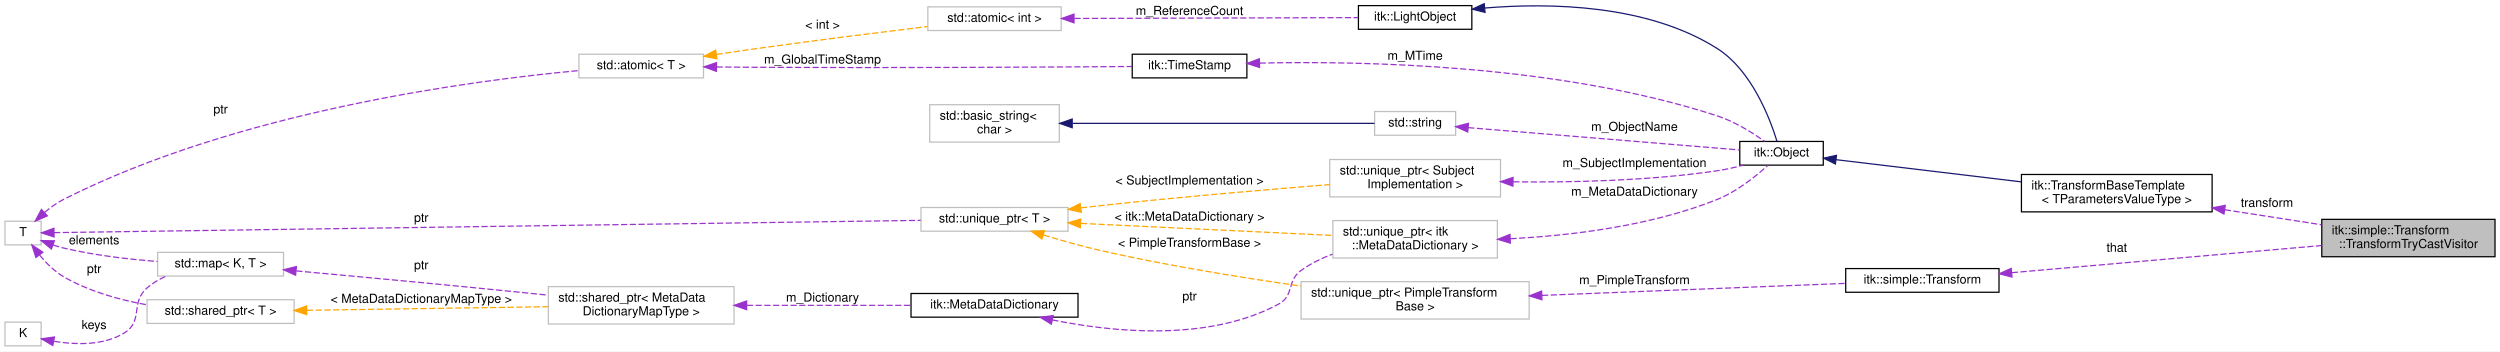
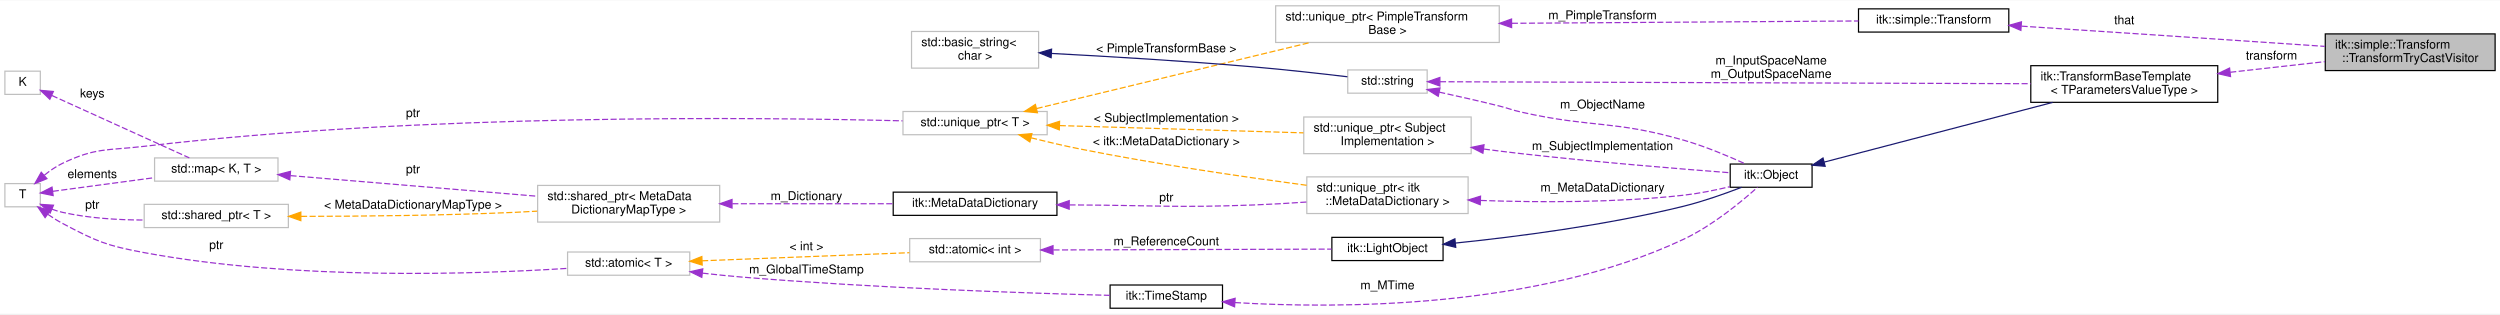
- <svg xmlns="http://www.w3.org/2000/svg" xmlns:xlink="http://www.w3.org/1999/xlink" width="2006pt" height="282pt" viewBox="0.00 0.00 2006.00 282.00">
-   <g id="graph0" class="graph" transform="scale(1 1) rotate(0) translate(4 278)">
-     <polygon fill="white" stroke="transparent" points="-4,4 -4,-278 2002,-278 2002,4 -4,4" />
+ <svg xmlns="http://www.w3.org/2000/svg" xmlns:xlink="http://www.w3.org/1999/xlink" width="2046pt" height="257pt" viewBox="0.00 0.00 2046.00 256.50">
+   <g id="graph0" class="graph" transform="scale(1 1) rotate(0) translate(4 252.5)">
+     <polygon fill="white" stroke="transparent" points="-4,4 -4,-252.5 2042,-252.5 2042,4 -4,4" />
    <g id="node1" class="node">
      <g id="a_node1">
        <a xlink:title=" ">
-           <polygon fill="#bfbfbf" stroke="black" points="1859,-72 1859,-102 1998,-102 1998,-72 1859,-72" />
-           <text text-anchor="start" x="1867" y="-90" font-family="Helvetica,sans-Serif" font-size="10.00">itk::simple::Transform</text>
-           <text text-anchor="middle" x="1928.5" y="-79" font-family="Helvetica,sans-Serif" font-size="10.00">::TransformTryCastVisitor</text>
+           <polygon fill="#bfbfbf" stroke="black" points="1899,-195 1899,-225 2038,-225 2038,-195 1899,-195" />
+           <text text-anchor="start" x="1907" y="-213" font-family="Helvetica,sans-Serif" font-size="10.00">itk::simple::Transform</text>
+           <text text-anchor="middle" x="1968.5" y="-202" font-family="Helvetica,sans-Serif" font-size="10.00">::TransformTryCastVisitor</text>
        </a>
      </g>
    </g>
    <g id="node2" class="node">
      <g id="a_node2">
        <a xlink:href="https://www.itk.org/Doxygen/html/classitk_1_1TransformBaseTemplate.html" xlink:title=" ">
-           <polygon fill="white" stroke="black" points="1618,-108 1618,-138 1771,-138 1771,-108 1618,-108" />
-           <text text-anchor="start" x="1626" y="-126" font-family="Helvetica,sans-Serif" font-size="10.00">itk::TransformBaseTemplate</text>
-           <text text-anchor="middle" x="1694.5" y="-115" font-family="Helvetica,sans-Serif" font-size="10.00">&lt; TParametersValueType &gt;</text>
+           <polygon fill="white" stroke="black" points="1658,-169 1658,-199 1811,-199 1811,-169 1658,-169" />
+           <text text-anchor="start" x="1666" y="-187" font-family="Helvetica,sans-Serif" font-size="10.00">itk::TransformBaseTemplate</text>
+           <text text-anchor="middle" x="1734.5" y="-176" font-family="Helvetica,sans-Serif" font-size="10.00">&lt; TParametersValueType &gt;</text>
        </a>
      </g>
    </g>
    <g id="edge1" class="edge">
-       <path fill="none" stroke="#9a32cd" stroke-dasharray="5,2" d="M1781.18,-109.7C1806.7,-105.74 1834.33,-101.46 1858.63,-97.69" />
-       <polygon fill="#9a32cd" stroke="#9a32cd" points="1780.49,-106.27 1771.14,-111.26 1781.56,-113.19 1780.49,-106.27" />
-       <text text-anchor="middle" x="1815" y="-112" font-family="Helvetica,sans-Serif" font-size="10.00"> transform</text>
+       <path fill="none" stroke="#9a32cd" stroke-dasharray="5,2" d="M1821.18,-193.6C1846.7,-196.46 1874.33,-199.56 1898.63,-202.28" />
+       <polygon fill="#9a32cd" stroke="#9a32cd" points="1821.47,-190.11 1811.14,-192.48 1820.69,-197.07 1821.47,-190.11" />
+       <text text-anchor="middle" x="1855" y="-204" font-family="Helvetica,sans-Serif" font-size="10.00"> transform</text>
    </g>
    <g id="node3" class="node">
      <g id="a_node3">
        <a xlink:href="https://www.itk.org/Doxygen/html/classitk_1_1Object.html" xlink:title=" ">
-           <polygon fill="white" stroke="black" points="1392,-145.5 1392,-164.5 1459,-164.5 1459,-145.5 1392,-145.5" />
-           <text text-anchor="middle" x="1425.5" y="-152.5" font-family="Helvetica,sans-Serif" font-size="10.00">itk::Object</text>
+           <polygon fill="white" stroke="black" points="1412,-99.5 1412,-118.5 1479,-118.5 1479,-99.5 1412,-99.5" />
+           <text text-anchor="middle" x="1445.5" y="-106.5" font-family="Helvetica,sans-Serif" font-size="10.00">itk::Object</text>
        </a>
      </g>
    </g>
    <g id="edge2" class="edge">
-       <path fill="none" stroke="midnightblue" d="M1469.19,-149.88C1509.16,-145.09 1569.78,-137.83 1617.93,-132.06" />
-       <polygon fill="midnightblue" stroke="midnightblue" points="1468.75,-146.41 1459.24,-151.08 1469.58,-153.36 1468.75,-146.41" />
+       <path fill="none" stroke="midnightblue" d="M1488.89,-120.08C1538.42,-133.02 1620.59,-154.49 1675.88,-168.94" />
+       <polygon fill="midnightblue" stroke="midnightblue" points="1489.7,-116.67 1479.14,-117.53 1487.93,-123.45 1489.7,-116.67" />
    </g>
    <g id="node4" class="node">
      <g id="a_node4">
        <a xlink:href="https://www.itk.org/Doxygen/html/classitk_1_1LightObject.html" xlink:title=" ">
-           <polygon fill="white" stroke="black" points="1086,-254.5 1086,-273.5 1177,-273.5 1177,-254.5 1086,-254.5" />
-           <text text-anchor="middle" x="1131.5" y="-261.5" font-family="Helvetica,sans-Serif" font-size="10.00">itk::LightObject</text>
+           <polygon fill="white" stroke="black" points="1086,-39.5 1086,-58.5 1177,-58.5 1177,-39.5 1086,-39.5" />
+           <text text-anchor="middle" x="1131.5" y="-46.5" font-family="Helvetica,sans-Serif" font-size="10.00">itk::LightObject</text>
        </a>
      </g>
    </g>
    <g id="edge3" class="edge">
-       <path fill="none" stroke="midnightblue" d="M1187.36,-271.56C1239.48,-275.87 1317.98,-274.62 1374,-239 1401.71,-221.38 1416.34,-182.58 1421.87,-164.56" />
-       <polygon fill="midnightblue" stroke="midnightblue" points="1187.59,-268.07 1177.31,-270.64 1186.94,-275.04 1187.59,-268.07" />
+       <path fill="none" stroke="midnightblue" d="M1187.21,-53.83C1236.55,-58.91 1310.84,-68.39 1374,-84 1390.14,-87.99 1407.76,-94.24 1421.35,-99.49" />
+       <polygon fill="midnightblue" stroke="midnightblue" points="1187.37,-50.33 1177.07,-52.81 1186.67,-57.29 1187.37,-50.33" />
    </g>
    <g id="node5" class="node">
      <g id="a_node5">
        <a xlink:title=" ">
-           <polygon fill="white" stroke="#bfbfbf" points="740.5,-253.5 740.5,-272.5 847.5,-272.5 847.5,-253.5 740.5,-253.5" />
-           <text text-anchor="middle" x="794" y="-260.5" font-family="Helvetica,sans-Serif" font-size="10.00">std::atomic&lt; int &gt;</text>
+           <polygon fill="white" stroke="#bfbfbf" points="740.5,-38.5 740.5,-57.5 847.5,-57.5 847.5,-38.5 740.5,-38.5" />
+           <text text-anchor="middle" x="794" y="-45.5" font-family="Helvetica,sans-Serif" font-size="10.00">std::atomic&lt; int &gt;</text>
        </a>
      </g>
    </g>
    <g id="edge4" class="edge">
-       <path fill="none" stroke="#9a32cd" stroke-dasharray="5,2" d="M858.12,-263.19C924.52,-263.39 1027.32,-263.69 1085.79,-263.87" />
-       <polygon fill="#9a32cd" stroke="#9a32cd" points="857.8,-259.69 847.79,-263.16 857.78,-266.69 857.8,-259.69" />
-       <text text-anchor="middle" x="950.5" y="-266" font-family="Helvetica,sans-Serif" font-size="10.00"> m_ReferenceCount</text>
+       <path fill="none" stroke="#9a32cd" stroke-dasharray="5,2" d="M858.12,-48.19C924.52,-48.39 1027.32,-48.69 1085.79,-48.87" />
+       <polygon fill="#9a32cd" stroke="#9a32cd" points="857.8,-44.69 847.79,-48.16 857.78,-51.69 857.8,-44.69" />
+       <text text-anchor="middle" x="950.5" y="-52" font-family="Helvetica,sans-Serif" font-size="10.00"> m_ReferenceCount</text>
    </g>
    <g id="node6" class="node">
      <g id="a_node6">
        <a xlink:title="STL class.">
-           <polygon fill="white" stroke="#bfbfbf" points="460.5,-215.5 460.5,-234.5 560.5,-234.5 560.5,-215.5 460.5,-215.5" />
-           <text text-anchor="middle" x="510.5" y="-222.5" font-family="Helvetica,sans-Serif" font-size="10.00">std::atomic&lt; T &gt;</text>
+           <polygon fill="white" stroke="#bfbfbf" points="460.5,-27.5 460.5,-46.5 560.5,-46.5 560.5,-27.5 460.5,-27.5" />
+           <text text-anchor="middle" x="510.5" y="-34.5" font-family="Helvetica,sans-Serif" font-size="10.00">std::atomic&lt; T &gt;</text>
        </a>
      </g>
    </g>
    <g id="edge5" class="edge">
-       <path fill="none" stroke="orange" stroke-dasharray="5,2" d="M570.94,-234.33C581.61,-235.93 592.63,-237.55 603,-239 649.26,-245.46 701.98,-252.06 740.12,-256.7" />
-       <polygon fill="orange" stroke="orange" points="571.26,-230.83 560.85,-232.79 570.21,-237.76 571.26,-230.83" />
-       <text text-anchor="middle" x="656" y="-255" font-family="Helvetica,sans-Serif" font-size="10.00"> &lt; int &gt;</text>
+       <path fill="none" stroke="orange" stroke-dasharray="5,2" d="M570.58,-39.31C620.71,-41.27 691.98,-44.05 740.23,-45.94" />
+       <polygon fill="orange" stroke="orange" points="570.66,-35.81 560.53,-38.92 570.39,-42.8 570.66,-35.81" />
+       <text text-anchor="middle" x="656" y="-48" font-family="Helvetica,sans-Serif" font-size="10.00"> &lt; int &gt;</text>
    </g>
    <g id="node18" class="node">
      <g id="a_node18">
        <a xlink:href="https://www.itk.org/Doxygen/html/classitk_1_1TimeStamp.html" xlink:title=" ">
-           <polygon fill="white" stroke="black" points="904.5,-215.5 904.5,-234.5 996.5,-234.5 996.5,-215.5 904.5,-215.5" />
-           <text text-anchor="middle" x="950.5" y="-222.5" font-family="Helvetica,sans-Serif" font-size="10.00">itk::TimeStamp</text>
+           <polygon fill="white" stroke="black" points="904.5,-0.5 904.5,-19.5 996.5,-19.5 996.5,-0.5 904.5,-0.5" />
+           <text text-anchor="middle" x="950.5" y="-7.5" font-family="Helvetica,sans-Serif" font-size="10.00">itk::TimeStamp</text>
        </a>
      </g>
    </g>
    <g id="edge22" class="edge">
-       <path fill="none" stroke="#9a32cd" stroke-dasharray="5,2" d="M570.97,-224.26C581.63,-224.15 592.65,-224.06 603,-224 711.13,-223.41 838.24,-224.14 904.37,-224.63" />
-       <polygon fill="#9a32cd" stroke="#9a32cd" points="570.85,-220.76 560.89,-224.36 570.92,-227.76 570.85,-220.76" />
-       <text text-anchor="middle" x="656" y="-227" font-family="Helvetica,sans-Serif" font-size="10.00"> m_GlobalTimeStamp</text>
+       <path fill="none" stroke="#9a32cd" stroke-dasharray="5,2" d="M570.91,-29.21C581.58,-28 592.61,-26.86 603,-26 710.87,-17.04 838.09,-12.77 904.3,-11.03" />
+       <polygon fill="#9a32cd" stroke="#9a32cd" points="570.34,-25.76 560.82,-30.4 571.16,-32.71 570.34,-25.76" />
+       <text text-anchor="middle" x="656" y="-29" font-family="Helvetica,sans-Serif" font-size="10.00"> m_GlobalTimeStamp</text>
    </g>
    <g id="node7" class="node">
      <g id="a_node7">
        <a xlink:title=" ">
-           <polygon fill="white" stroke="#bfbfbf" points="0,-81.5 0,-100.5 29,-100.5 29,-81.5 0,-81.5" />
-           <text text-anchor="middle" x="14.5" y="-88.5" font-family="Helvetica,sans-Serif" font-size="10.00">T</text>
+           <polygon fill="white" stroke="#bfbfbf" points="0,-83.5 0,-102.5 29,-102.5 29,-83.5 0,-83.5" />
+           <text text-anchor="middle" x="14.5" y="-90.5" font-family="Helvetica,sans-Serif" font-size="10.00">T</text>
        </a>
      </g>
    </g>
    <g id="edge6" class="edge">
-       <path fill="none" stroke="#9a32cd" stroke-dasharray="5,2" d="M31.78,-107.53C36.38,-111.45 41.62,-115.28 47,-118 186.39,-188.45 372.84,-213.23 460.3,-221.35" />
-       <polygon fill="#9a32cd" stroke="#9a32cd" points="33.99,-104.8 24.27,-100.59 29.24,-109.94 33.99,-104.8" />
-       <text text-anchor="middle" x="173" y="-187" font-family="Helvetica,sans-Serif" font-size="10.00"> ptr</text>
+       <path fill="none" stroke="#9a32cd" stroke-dasharray="5,2" d="M35.21,-77.3C39,-74.66 43.03,-72.1 47,-70 74.95,-55.19 82.9,-51.77 114,-46 236.9,-23.21 384.95,-28.27 460.27,-33.11" />
+       <polygon fill="#9a32cd" stroke="#9a32cd" points="32.9,-74.66 26.94,-83.42 37.06,-80.29 32.9,-74.66" />
+       <text text-anchor="middle" x="173" y="-49" font-family="Helvetica,sans-Serif" font-size="10.00"> ptr</text>
    </g>
    <g id="node11" class="node">
      <g id="a_node11">
        <a xlink:title="STL class.">
-           <polygon fill="white" stroke="#bfbfbf" points="122.5,-56.5 122.5,-75.5 223.5,-75.5 223.5,-56.5 122.5,-56.5" />
-           <text text-anchor="middle" x="173" y="-63.5" font-family="Helvetica,sans-Serif" font-size="10.00">std::map&lt; K, T &gt;</text>
+           <polygon fill="white" stroke="#bfbfbf" points="122.5,-104.5 122.5,-123.5 223.5,-123.5 223.5,-104.5 122.5,-104.5" />
+           <text text-anchor="middle" x="173" y="-111.5" font-family="Helvetica,sans-Serif" font-size="10.00">std::map&lt; K, T &gt;</text>
        </a>
      </g>
    </g>
    <g id="edge12" class="edge">
-       <path fill="none" stroke="#9a32cd" stroke-dasharray="5,2" d="M38.68,-81.4C41.45,-80.48 44.27,-79.65 47,-79 71.41,-73.19 99.11,-69.97 122.22,-68.2" />
-       <polygon fill="#9a32cd" stroke="#9a32cd" points="37.22,-78.2 29.06,-84.95 39.65,-84.77 37.22,-78.2" />
-       <text text-anchor="middle" x="71.5" y="-82" font-family="Helvetica,sans-Serif" font-size="10.00"> elements</text>
+       <path fill="none" stroke="#9a32cd" stroke-dasharray="5,2" d="M39.19,-96.18C61.16,-99.13 94.54,-103.61 122.35,-107.34" />
+       <polygon fill="#9a32cd" stroke="#9a32cd" points="39.49,-92.69 29.11,-94.83 38.56,-99.63 39.49,-92.69" />
+       <text text-anchor="middle" x="71.5" y="-107" font-family="Helvetica,sans-Serif" font-size="10.00"> elements</text>
    </g>
    <g id="node13" class="node">
      <g id="a_node13">
        <a xlink:title="STL class.">
-           <polygon fill="white" stroke="#bfbfbf" points="114,-18.5 114,-37.5 232,-37.5 232,-18.5 114,-18.5" />
-           <text text-anchor="middle" x="173" y="-25.5" font-family="Helvetica,sans-Serif" font-size="10.00">std::shared_ptr&lt; T &gt;</text>
+           <polygon fill="white" stroke="#bfbfbf" points="114,-66.5 114,-85.5 232,-85.5 232,-66.5 114,-66.5" />
+           <text text-anchor="middle" x="173" y="-73.5" font-family="Helvetica,sans-Serif" font-size="10.00">std::shared_ptr&lt; T &gt;</text>
        </a>
      </g>
    </g>
    <g id="edge14" class="edge">
-       <path fill="none" stroke="#9a32cd" stroke-dasharray="5,2" d="M27.79,-73.27C33.02,-66.94 39.63,-60.31 47,-56 67.16,-44.21 91.81,-37.38 113.87,-33.43" />
-       <polygon fill="#9a32cd" stroke="#9a32cd" points="24.82,-71.39 21.56,-81.47 30.4,-75.62 24.82,-71.39" />
-       <text text-anchor="middle" x="71.5" y="-59" font-family="Helvetica,sans-Serif" font-size="10.00"> ptr</text>
+       <path fill="none" stroke="#9a32cd" stroke-dasharray="5,2" d="M38.41,-81.59C41.25,-80.54 44.15,-79.64 47,-79 68.5,-74.17 92.6,-72.7 113.86,-72.68" />
+       <polygon fill="#9a32cd" stroke="#9a32cd" points="37.04,-78.37 29.21,-85.5 39.78,-84.81 37.04,-78.37" />
+       <text text-anchor="middle" x="71.5" y="-82" font-family="Helvetica,sans-Serif" font-size="10.00"> ptr</text>
    </g>
    <g id="node14" class="node">
      <g id="a_node14">
        <a xlink:title="STL class.">
-           <polygon fill="white" stroke="#bfbfbf" points="735,-92.5 735,-111.5 853,-111.5 853,-92.5 735,-92.5" />
-           <text text-anchor="middle" x="794" y="-99.5" font-family="Helvetica,sans-Serif" font-size="10.00">std::unique_ptr&lt; T &gt;</text>
+           <polygon fill="white" stroke="#bfbfbf" points="735,-142.5 735,-161.5 853,-161.5 853,-142.5 735,-142.5" />
+           <text text-anchor="middle" x="794" y="-149.5" font-family="Helvetica,sans-Serif" font-size="10.00">std::unique_ptr&lt; T &gt;</text>
        </a>
      </g>
    </g>
    <g id="edge16" class="edge">
-       <path fill="none" stroke="#9a32cd" stroke-dasharray="5,2" d="M39.35,-91.34C145.51,-92.84 576.82,-98.94 734.72,-101.18" />
-       <polygon fill="#9a32cd" stroke="#9a32cd" points="39.37,-87.84 29.32,-91.2 39.27,-94.84 39.37,-87.84" />
-       <text text-anchor="middle" x="334" y="-100" font-family="Helvetica,sans-Serif" font-size="10.00"> ptr</text>
+       <path fill="none" stroke="#9a32cd" stroke-dasharray="5,2" d="M32.37,-109.43C36.84,-113.04 41.86,-116.53 47,-119 74.42,-132.18 83.79,-129.45 114,-133 342.39,-159.84 616.81,-156.82 734.62,-153.85" />
+       <polygon fill="#9a32cd" stroke="#9a32cd" points="34.39,-106.54 24.57,-102.54 29.75,-111.78 34.39,-106.54" />
+       <text text-anchor="middle" x="334" y="-157" font-family="Helvetica,sans-Serif" font-size="10.00"> ptr</text>
    </g>
    <g id="node8" class="node">
      <g id="a_node8">
        <a xlink:title=" ">
-           <polygon fill="white" stroke="#bfbfbf" points="1065.5,-71 1065.5,-101 1197.5,-101 1197.5,-71 1065.5,-71" />
-           <text text-anchor="start" x="1073.5" y="-89" font-family="Helvetica,sans-Serif" font-size="10.00">std::unique_ptr&lt; itk</text>
-           <text text-anchor="middle" x="1131.5" y="-78" font-family="Helvetica,sans-Serif" font-size="10.00">::MetaDataDictionary &gt;</text>
+           <polygon fill="white" stroke="#bfbfbf" points="1065.5,-78 1065.5,-108 1197.5,-108 1197.5,-78 1065.5,-78" />
+           <text text-anchor="start" x="1073.5" y="-96" font-family="Helvetica,sans-Serif" font-size="10.00">std::unique_ptr&lt; itk</text>
+           <text text-anchor="middle" x="1131.5" y="-85" font-family="Helvetica,sans-Serif" font-size="10.00">::MetaDataDictionary &gt;</text>
        </a>
      </g>
    </g>
    <g id="edge7" class="edge">
-       <path fill="none" stroke="#9a32cd" stroke-dasharray="5,2" d="M1207.95,-86.43C1256.85,-88.99 1321.06,-96.73 1374,-118 1389.73,-124.32 1405.04,-136.68 1414.6,-145.37" />
-       <polygon fill="#9a32cd" stroke="#9a32cd" points="1207.91,-82.92 1197.76,-85.96 1207.59,-89.92 1207.91,-82.92" />
-       <text text-anchor="middle" x="1307.5" y="-121" font-family="Helvetica,sans-Serif" font-size="10.00"> m_MetaDataDictionary</text>
+       <path fill="none" stroke="#9a32cd" stroke-dasharray="5,2" d="M1207.81,-88.7C1255.57,-87.03 1318.59,-86.79 1374,-93 1386.47,-94.4 1399.96,-97.14 1411.76,-99.97" />
+       <polygon fill="#9a32cd" stroke="#9a32cd" points="1207.41,-85.21 1197.55,-89.09 1207.68,-92.21 1207.41,-85.21" />
+       <text text-anchor="middle" x="1307.5" y="-96" font-family="Helvetica,sans-Serif" font-size="10.00"> m_MetaDataDictionary</text>
    </g>
    <g id="node9" class="node">
      <g id="a_node9">
        <a xlink:href="https://www.itk.org/Doxygen/html/classitk_1_1MetaDataDictionary.html" xlink:title=" ">
-           <polygon fill="white" stroke="black" points="727,-23.5 727,-42.5 861,-42.5 861,-23.5 727,-23.5" />
-           <text text-anchor="middle" x="794" y="-30.5" font-family="Helvetica,sans-Serif" font-size="10.00">itk::MetaDataDictionary</text>
+           <polygon fill="white" stroke="black" points="727,-76.5 727,-95.5 861,-95.5 861,-76.5 727,-76.5" />
+           <text text-anchor="middle" x="794" y="-83.5" font-family="Helvetica,sans-Serif" font-size="10.00">itk::MetaDataDictionary</text>
        </a>
      </g>
    </g>
    <g id="edge8" class="edge">
-       <path fill="none" stroke="#9a32cd" stroke-dasharray="5,2" d="M840.37,-21.32C888.51,-11.52 965.3,-3.49 1022,-34 1034.7,-40.83 1028.31,-52.55 1040,-61 1047.53,-66.44 1056.19,-70.7 1065.11,-74.04" />
-       <polygon fill="#9a32cd" stroke="#9a32cd" points="839.6,-17.9 830.55,-23.42 841.07,-24.75 839.6,-17.9" />
-       <text text-anchor="middle" x="950.5" y="-37" font-family="Helvetica,sans-Serif" font-size="10.00"> ptr</text>
+       <path fill="none" stroke="#9a32cd" stroke-dasharray="5,2" d="M871.23,-85.05C873.85,-85.03 876.45,-85.02 879,-85 942.55,-84.62 958.49,-82.66 1022,-85 1036.06,-85.52 1051.13,-86.41 1065.42,-87.42" />
+       <polygon fill="#9a32cd" stroke="#9a32cd" points="871,-81.55 861.03,-85.14 871.06,-88.55 871,-81.55" />
+       <text text-anchor="middle" x="950.5" y="-88" font-family="Helvetica,sans-Serif" font-size="10.00"> ptr</text>
    </g>
    <g id="node10" class="node">
      <g id="a_node10">
        <a xlink:title=" ">
-           <polygon fill="white" stroke="#bfbfbf" points="436,-18 436,-48 585,-48 585,-18 436,-18" />
-           <text text-anchor="start" x="444" y="-36" font-family="Helvetica,sans-Serif" font-size="10.00">std::shared_ptr&lt; MetaData</text>
-           <text text-anchor="middle" x="510.5" y="-25" font-family="Helvetica,sans-Serif" font-size="10.00">DictionaryMapType &gt;</text>
+           <polygon fill="white" stroke="#bfbfbf" points="436,-71 436,-101 585,-101 585,-71 436,-71" />
+           <text text-anchor="start" x="444" y="-89" font-family="Helvetica,sans-Serif" font-size="10.00">std::shared_ptr&lt; MetaData</text>
+           <text text-anchor="middle" x="510.5" y="-78" font-family="Helvetica,sans-Serif" font-size="10.00">DictionaryMapType &gt;</text>
        </a>
      </g>
    </g>
    <g id="edge9" class="edge">
-       <path fill="none" stroke="#9a32cd" stroke-dasharray="5,2" d="M595.29,-33C637.24,-33 687.31,-33 726.57,-33" />
-       <polygon fill="#9a32cd" stroke="#9a32cd" points="595.09,-29.5 585.09,-33 595.09,-36.5 595.09,-29.5" />
-       <text text-anchor="middle" x="656" y="-36" font-family="Helvetica,sans-Serif" font-size="10.00"> m_Dictionary</text>
+       <path fill="none" stroke="#9a32cd" stroke-dasharray="5,2" d="M595.29,-86C637.24,-86 687.31,-86 726.57,-86" />
+       <polygon fill="#9a32cd" stroke="#9a32cd" points="595.09,-82.5 585.09,-86 595.09,-89.5 595.09,-82.5" />
+       <text text-anchor="middle" x="656" y="-89" font-family="Helvetica,sans-Serif" font-size="10.00"> m_Dictionary</text>
    </g>
    <g id="edge10" class="edge">
-       <path fill="none" stroke="#9a32cd" stroke-dasharray="5,2" d="M233.75,-60.62C283.16,-56.11 355.16,-49.39 418,-43 423.72,-42.42 429.65,-41.8 435.6,-41.17" />
-       <polygon fill="#9a32cd" stroke="#9a32cd" points="233.2,-57.15 223.56,-61.55 233.83,-64.12 233.2,-57.15" />
-       <text text-anchor="middle" x="334" y="-62" font-family="Helvetica,sans-Serif" font-size="10.00"> ptr</text>
+       <path fill="none" stroke="#9a32cd" stroke-dasharray="5,2" d="M233.71,-109.02C290.23,-104.3 375.21,-97.21 435.9,-92.14" />
+       <polygon fill="#9a32cd" stroke="#9a32cd" points="233.18,-105.55 223.5,-109.87 233.76,-112.52 233.18,-105.55" />
+       <text text-anchor="middle" x="334" y="-111" font-family="Helvetica,sans-Serif" font-size="10.00"> ptr</text>
    </g>
    <g id="node12" class="node">
      <g id="a_node12">
        <a xlink:title=" ">
-           <polygon fill="white" stroke="#bfbfbf" points="0,-0.5 0,-19.5 29,-19.5 29,-0.5 0,-0.5" />
-           <text text-anchor="middle" x="14.5" y="-7.5" font-family="Helvetica,sans-Serif" font-size="10.00">K</text>
+           <polygon fill="white" stroke="#bfbfbf" points="0,-175.5 0,-194.5 29,-194.5 29,-175.5 0,-175.5" />
+           <text text-anchor="middle" x="14.5" y="-182.5" font-family="Helvetica,sans-Serif" font-size="10.00">K</text>
        </a>
      </g>
    </g>
    <g id="edge11" class="edge">
-       <path fill="none" stroke="#9a32cd" stroke-dasharray="5,2" d="M39.5,-4.09C56.55,-1.3 79.29,-0.53 96,-11 111.16,-20.5 100.46,-35.31 114,-47 118.49,-50.88 123.8,-53.97 129.34,-56.43" />
-       <polygon fill="#9a32cd" stroke="#9a32cd" points="38.36,-0.75 29.23,-6.13 39.72,-7.62 38.36,-0.75" />
-       <text text-anchor="middle" x="71.5" y="-14" font-family="Helvetica,sans-Serif" font-size="10.00"> keys</text>
+       <path fill="none" stroke="#9a32cd" stroke-dasharray="5,2" d="M38.45,-174.59C68.74,-160.85 121.64,-136.85 150.94,-123.55" />
+       <polygon fill="#9a32cd" stroke="#9a32cd" points="36.78,-171.5 29.11,-178.82 39.67,-177.88 36.78,-171.5" />
+       <text text-anchor="middle" x="71.5" y="-173" font-family="Helvetica,sans-Serif" font-size="10.00"> keys</text>
    </g>
    <g id="edge13" class="edge">
-       <path fill="none" stroke="orange" stroke-dasharray="5,2" d="M242.27,-29.02C298.5,-29.86 378.06,-31.04 435.74,-31.9" />
-       <polygon fill="orange" stroke="orange" points="242.11,-25.51 232.06,-28.87 242,-32.51 242.11,-25.51" />
-       <text text-anchor="middle" x="334" y="-35" font-family="Helvetica,sans-Serif" font-size="10.00"> &lt; MetaDataDictionaryMapType &gt;</text>
+       <path fill="none" stroke="orange" stroke-dasharray="5,2" d="M242.36,-75.67C291.29,-75.72 358.73,-76.37 418,-79 423.73,-79.25 429.66,-79.58 435.61,-79.94" />
+       <polygon fill="orange" stroke="orange" points="242.2,-72.17 232.2,-75.67 242.2,-79.17 242.2,-72.17" />
+       <text text-anchor="middle" x="334" y="-82" font-family="Helvetica,sans-Serif" font-size="10.00"> &lt; MetaDataDictionaryMapType &gt;</text>
    </g>
    <g id="edge15" class="edge">
-       <path fill="none" stroke="orange" stroke-dasharray="5,2" d="M863.41,-98.74C922.51,-95.92 1007.31,-91.87 1065.42,-89.1" />
-       <polygon fill="orange" stroke="orange" points="862.88,-95.26 853.06,-99.23 863.21,-102.25 862.88,-95.26" />
-       <text text-anchor="middle" x="950.5" y="-101" font-family="Helvetica,sans-Serif" font-size="10.00"> &lt; itk::MetaDataDictionary &gt;</text>
+       <path fill="none" stroke="orange" stroke-dasharray="5,2" d="M839.81,-139.96C852.43,-136.8 866.21,-133.56 879,-131 941.89,-118.42 1014.38,-107.88 1065.33,-101.12" />
+       <polygon fill="orange" stroke="orange" points="838.81,-136.6 829.98,-142.47 840.53,-143.39 838.81,-136.6" />
+       <text text-anchor="middle" x="950.5" y="-134" font-family="Helvetica,sans-Serif" font-size="10.00"> &lt; itk::MetaDataDictionary &gt;</text>
    </g>
    <g id="node17" class="node">
      <g id="a_node17">
        <a xlink:title=" ">
-           <polygon fill="white" stroke="#bfbfbf" points="1063,-120 1063,-150 1200,-150 1200,-120 1063,-120" />
-           <text text-anchor="start" x="1071" y="-138" font-family="Helvetica,sans-Serif" font-size="10.00">std::unique_ptr&lt; Subject</text>
-           <text text-anchor="middle" x="1131.5" y="-127" font-family="Helvetica,sans-Serif" font-size="10.00">Implementation &gt;</text>
+           <polygon fill="white" stroke="#bfbfbf" points="1063,-127 1063,-157 1200,-157 1200,-127 1063,-127" />
+           <text text-anchor="start" x="1071" y="-145" font-family="Helvetica,sans-Serif" font-size="10.00">std::unique_ptr&lt; Subject</text>
+           <text text-anchor="middle" x="1131.5" y="-134" font-family="Helvetica,sans-Serif" font-size="10.00">Implementation &gt;</text>
        </a>
      </g>
    </g>
    <g id="edge20" class="edge">
-       <path fill="none" stroke="orange" stroke-dasharray="5,2" d="M863.4,-111.2C868.67,-111.84 873.92,-112.45 879,-113 941.2,-119.79 1012.23,-125.85 1062.91,-129.88" />
-       <polygon fill="orange" stroke="orange" points="863.61,-107.7 853.25,-109.96 862.75,-114.65 863.61,-107.7" />
-       <text text-anchor="middle" x="950.5" y="-130" font-family="Helvetica,sans-Serif" font-size="10.00"> &lt; SubjectImplementation &gt;</text>
+       <path fill="none" stroke="orange" stroke-dasharray="5,2" d="M863.26,-149.97C921.47,-148.23 1004.7,-145.75 1062.76,-144.02" />
+       <polygon fill="orange" stroke="orange" points="862.95,-146.47 853.06,-150.27 863.16,-153.47 862.95,-146.47" />
+       <text text-anchor="middle" x="950.5" y="-153" font-family="Helvetica,sans-Serif" font-size="10.00"> &lt; SubjectImplementation &gt;</text>
    </g>
    <g id="node20" class="node">
      <g id="a_node20">
        <a xlink:title=" ">
-           <polygon fill="white" stroke="#bfbfbf" points="1040,-22 1040,-52 1223,-52 1223,-22 1040,-22" />
-           <text text-anchor="start" x="1048" y="-40" font-family="Helvetica,sans-Serif" font-size="10.00">std::unique_ptr&lt; PimpleTransform</text>
-           <text text-anchor="middle" x="1131.5" y="-29" font-family="Helvetica,sans-Serif" font-size="10.00">Base &gt;</text>
-         </a>
-       </g>
-     </g>
-     <g id="edge25" class="edge">
-       <path fill="none" stroke="orange" stroke-dasharray="5,2" d="M833.45,-89.4C847.65,-85.05 863.96,-80.42 879,-77 931.81,-65 991.67,-55.32 1039.74,-48.49" />
-       <polygon fill="orange" stroke="orange" points="832.03,-86.18 823.52,-92.49 834.11,-92.86 832.03,-86.18" />
-       <text text-anchor="middle" x="950.5" y="-80" font-family="Helvetica,sans-Serif" font-size="10.00"> &lt; PimpleTransformBase &gt;</text>
+           <polygon fill="white" stroke="#bfbfbf" points="1040,-218 1040,-248 1223,-248 1223,-218 1040,-218" />
+           <text text-anchor="start" x="1048" y="-236" font-family="Helvetica,sans-Serif" font-size="10.00">std::unique_ptr&lt; PimpleTransform</text>
+           <text text-anchor="middle" x="1131.5" y="-225" font-family="Helvetica,sans-Serif" font-size="10.00">Base &gt;</text>
+         </a>
+       </g>
+     </g>
+     <g id="edge26" class="edge">
+       <path fill="none" stroke="orange" stroke-dasharray="5,2" d="M844.36,-163.92C903.72,-178.25 1003.44,-202.32 1068.09,-217.93" />
+       <polygon fill="orange" stroke="orange" points="845.01,-160.47 834.47,-161.53 843.37,-167.28 845.01,-160.47" />
+       <text text-anchor="middle" x="950.5" y="-210" font-family="Helvetica,sans-Serif" font-size="10.00"> &lt; PimpleTransformBase &gt;</text>
    </g>
    <g id="node15" class="node">
      <g id="a_node15">
        <a xlink:title="STL class.">
-           <polygon fill="white" stroke="#bfbfbf" points="1099,-169.5 1099,-188.5 1164,-188.5 1164,-169.5 1099,-169.5" />
-           <text text-anchor="middle" x="1131.5" y="-176.5" font-family="Helvetica,sans-Serif" font-size="10.00">std::string</text>
-         </a>
-       </g>
+           <polygon fill="white" stroke="#bfbfbf" points="1099,-176.5 1099,-195.5 1164,-195.5 1164,-176.5 1099,-176.5" />
+           <text text-anchor="middle" x="1131.5" y="-183.5" font-family="Helvetica,sans-Serif" font-size="10.00">std::string</text>
+         </a>
+       </g>
+     </g>
+     <g id="edge23" class="edge">
+       <path fill="none" stroke="#9a32cd" stroke-dasharray="5,2" d="M1174.45,-185.86C1274.82,-185.53 1529.96,-184.68 1657.91,-184.25" />
+       <polygon fill="#9a32cd" stroke="#9a32cd" points="1174.38,-182.36 1164.39,-185.89 1174.4,-189.36 1174.38,-182.36" />
+       <text text-anchor="middle" x="1445.5" y="-200" font-family="Helvetica,sans-Serif" font-size="10.00"> m_InputSpaceName</text>
+       <text text-anchor="middle" x="1445.5" y="-189" font-family="Helvetica,sans-Serif" font-size="10.00">m_OutputSpaceName</text>
    </g>
    <g id="edge17" class="edge">
-       <path fill="none" stroke="#9a32cd" stroke-dasharray="5,2" d="M1174.05,-175.58C1232.66,-170.77 1338.38,-162.08 1391.77,-157.69" />
-       <polygon fill="#9a32cd" stroke="#9a32cd" points="1173.71,-172.1 1164.03,-176.41 1174.28,-179.08 1173.71,-172.1" />
-       <text text-anchor="middle" x="1307.5" y="-173" font-family="Helvetica,sans-Serif" font-size="10.00"> m_ObjectName</text>
+       <path fill="none" stroke="#9a32cd" stroke-dasharray="5,2" d="M1173.81,-177.36C1189.29,-173.99 1206.99,-169.99 1223,-166 1231.06,-163.99 1232.9,-162.82 1241,-161 1299.53,-147.84 1316.36,-154.62 1374,-138 1391.55,-132.94 1410.66,-124.91 1424.56,-118.58" />
+       <polygon fill="#9a32cd" stroke="#9a32cd" points="1173.05,-173.94 1164.01,-179.47 1174.52,-180.78 1173.05,-173.94" />
+       <text text-anchor="middle" x="1307.5" y="-164" font-family="Helvetica,sans-Serif" font-size="10.00"> m_ObjectName</text>
    </g>
    <g id="node16" class="node">
      <g id="a_node16">
        <a xlink:title="STL class.">
-           <polygon fill="white" stroke="#bfbfbf" points="742,-164 742,-194 846,-194 846,-164 742,-164" />
-           <text text-anchor="start" x="750" y="-182" font-family="Helvetica,sans-Serif" font-size="10.00">std::basic_string&lt;</text>
-           <text text-anchor="middle" x="794" y="-171" font-family="Helvetica,sans-Serif" font-size="10.00"> char &gt;</text>
+           <polygon fill="white" stroke="#bfbfbf" points="742,-197 742,-227 846,-227 846,-197 742,-197" />
+           <text text-anchor="start" x="750" y="-215" font-family="Helvetica,sans-Serif" font-size="10.00">std::basic_string&lt;</text>
+           <text text-anchor="middle" x="794" y="-204" font-family="Helvetica,sans-Serif" font-size="10.00"> char &gt;</text>
        </a>
      </g>
    </g>
    <g id="edge18" class="edge">
-       <path fill="none" stroke="midnightblue" d="M856.55,-179C928.12,-179 1043.49,-179 1098.86,-179" />
-       <polygon fill="midnightblue" stroke="midnightblue" points="856.32,-175.5 846.32,-179 856.32,-182.5 856.32,-175.5" />
+       <path fill="none" stroke="midnightblue" d="M856.49,-209.02C902.19,-206.6 966.04,-202.82 1022,-198 1047.87,-195.77 1077.12,-192.49 1098.73,-189.92" />
+       <polygon fill="midnightblue" stroke="midnightblue" points="856.24,-205.52 846.44,-209.54 856.61,-212.52 856.24,-205.52" />
    </g>
    <g id="edge19" class="edge">
-       <path fill="none" stroke="#9a32cd" stroke-dasharray="5,2" d="M1210.25,-132.11C1257.79,-131.54 1319.7,-132.92 1374,-141 1380.84,-142.02 1388.07,-143.66 1394.85,-145.48" />
-       <polygon fill="#9a32cd" stroke="#9a32cd" points="1209.97,-128.62 1200.03,-132.27 1210.08,-135.62 1209.97,-128.62" />
-       <text text-anchor="middle" x="1307.5" y="-144" font-family="Helvetica,sans-Serif" font-size="10.00"> m_SubjectImplementation</text>
+       <path fill="none" stroke="#9a32cd" stroke-dasharray="5,2" d="M1210.38,-130.76C1220.67,-129.42 1231.08,-128.12 1241,-127 1301.09,-120.19 1371.4,-114.47 1411.67,-111.4" />
+       <polygon fill="#9a32cd" stroke="#9a32cd" points="1209.6,-127.34 1200.15,-132.12 1210.53,-134.27 1209.6,-127.34" />
+       <text text-anchor="middle" x="1307.5" y="-130" font-family="Helvetica,sans-Serif" font-size="10.00"> m_SubjectImplementation</text>
    </g>
    <g id="edge21" class="edge">
-       <path fill="none" stroke="#9a32cd" stroke-dasharray="5,2" d="M1006.71,-227.36C1088.91,-229.21 1247.37,-226.29 1374,-185 1387.96,-180.45 1402.19,-171.52 1411.98,-164.59" />
-       <polygon fill="#9a32cd" stroke="#9a32cd" points="1006.68,-223.86 996.59,-227.1 1006.5,-230.86 1006.68,-223.86" />
-       <text text-anchor="middle" x="1131.5" y="-230" font-family="Helvetica,sans-Serif" font-size="10.00"> m_MTime</text>
+       <path fill="none" stroke="#9a32cd" stroke-dasharray="5,2" d="M1006.67,-5.13C1090.39,-0.1 1252.59,0.31 1374,-57 1397.66,-68.17 1421.35,-87.8 1434.35,-99.48" />
+       <polygon fill="#9a32cd" stroke="#9a32cd" points="1006.37,-1.64 996.61,-5.78 1006.82,-8.63 1006.37,-1.64" />
+       <text text-anchor="middle" x="1131.5" y="-16" font-family="Helvetica,sans-Serif" font-size="10.00"> m_MTime</text>
    </g>
    <g id="node19" class="node">
      <g id="a_node19">
        <a xlink:href="classitk_1_1simple_1_1Transform.html" target="_top" xlink:title="A simplified wrapper around a variety of ITK transforms.">
-           <polygon fill="white" stroke="black" points="1477,-43.5 1477,-62.5 1600,-62.5 1600,-43.5 1477,-43.5" />
-           <text text-anchor="middle" x="1538.5" y="-50.5" font-family="Helvetica,sans-Serif" font-size="10.00">itk::simple::Transform</text>
-         </a>
-       </g>
-     </g>
-     <g id="edge23" class="edge">
-       <path fill="none" stroke="#9a32cd" stroke-dasharray="5,2" d="M1610.27,-59.2C1680.95,-65.4 1788.87,-74.85 1858.8,-80.98" />
-       <polygon fill="#9a32cd" stroke="#9a32cd" points="1610.39,-55.7 1600.12,-58.31 1609.78,-62.67 1610.39,-55.7" />
-       <text text-anchor="middle" x="1694.5" y="-76" font-family="Helvetica,sans-Serif" font-size="10.00"> that</text>
+           <polygon fill="white" stroke="black" points="1517,-226.5 1517,-245.5 1640,-245.5 1640,-226.5 1517,-226.5" />
+           <text text-anchor="middle" x="1578.5" y="-233.5" font-family="Helvetica,sans-Serif" font-size="10.00">itk::simple::Transform</text>
+         </a>
+       </g>
    </g>
    <g id="edge24" class="edge">
-       <path fill="none" stroke="#9a32cd" stroke-dasharray="5,2" d="M1233.29,-40.98C1309.86,-44.01 1412.64,-48.07 1476.96,-50.61" />
-       <polygon fill="#9a32cd" stroke="#9a32cd" points="1233.27,-37.48 1223.14,-40.58 1232.99,-44.47 1233.27,-37.48" />
-       <text text-anchor="middle" x="1307.5" y="-50" font-family="Helvetica,sans-Serif" font-size="10.00"> m_PimpleTransform</text>
+       <path fill="none" stroke="#9a32cd" stroke-dasharray="5,2" d="M1650.44,-231.35C1711.54,-227.34 1802.09,-221.35 1881,-216 1886.71,-215.61 1892.63,-215.21 1898.57,-214.8" />
+       <polygon fill="#9a32cd" stroke="#9a32cd" points="1649.89,-227.88 1640.14,-232.03 1650.35,-234.87 1649.89,-227.88" />
+       <text text-anchor="middle" x="1734.5" y="-233" font-family="Helvetica,sans-Serif" font-size="10.00"> that</text>
+     </g>
+     <g id="edge25" class="edge">
+       <path fill="none" stroke="#9a32cd" stroke-dasharray="5,2" d="M1233.29,-233.68C1320.62,-234.27 1444.09,-235.1 1516.96,-235.59" />
+       <polygon fill="#9a32cd" stroke="#9a32cd" points="1233.11,-230.18 1223.09,-233.61 1233.06,-237.18 1233.11,-230.18" />
+       <text text-anchor="middle" x="1307.5" y="-237" font-family="Helvetica,sans-Serif" font-size="10.00"> m_PimpleTransform</text>
    </g>
  </g>
</svg>
